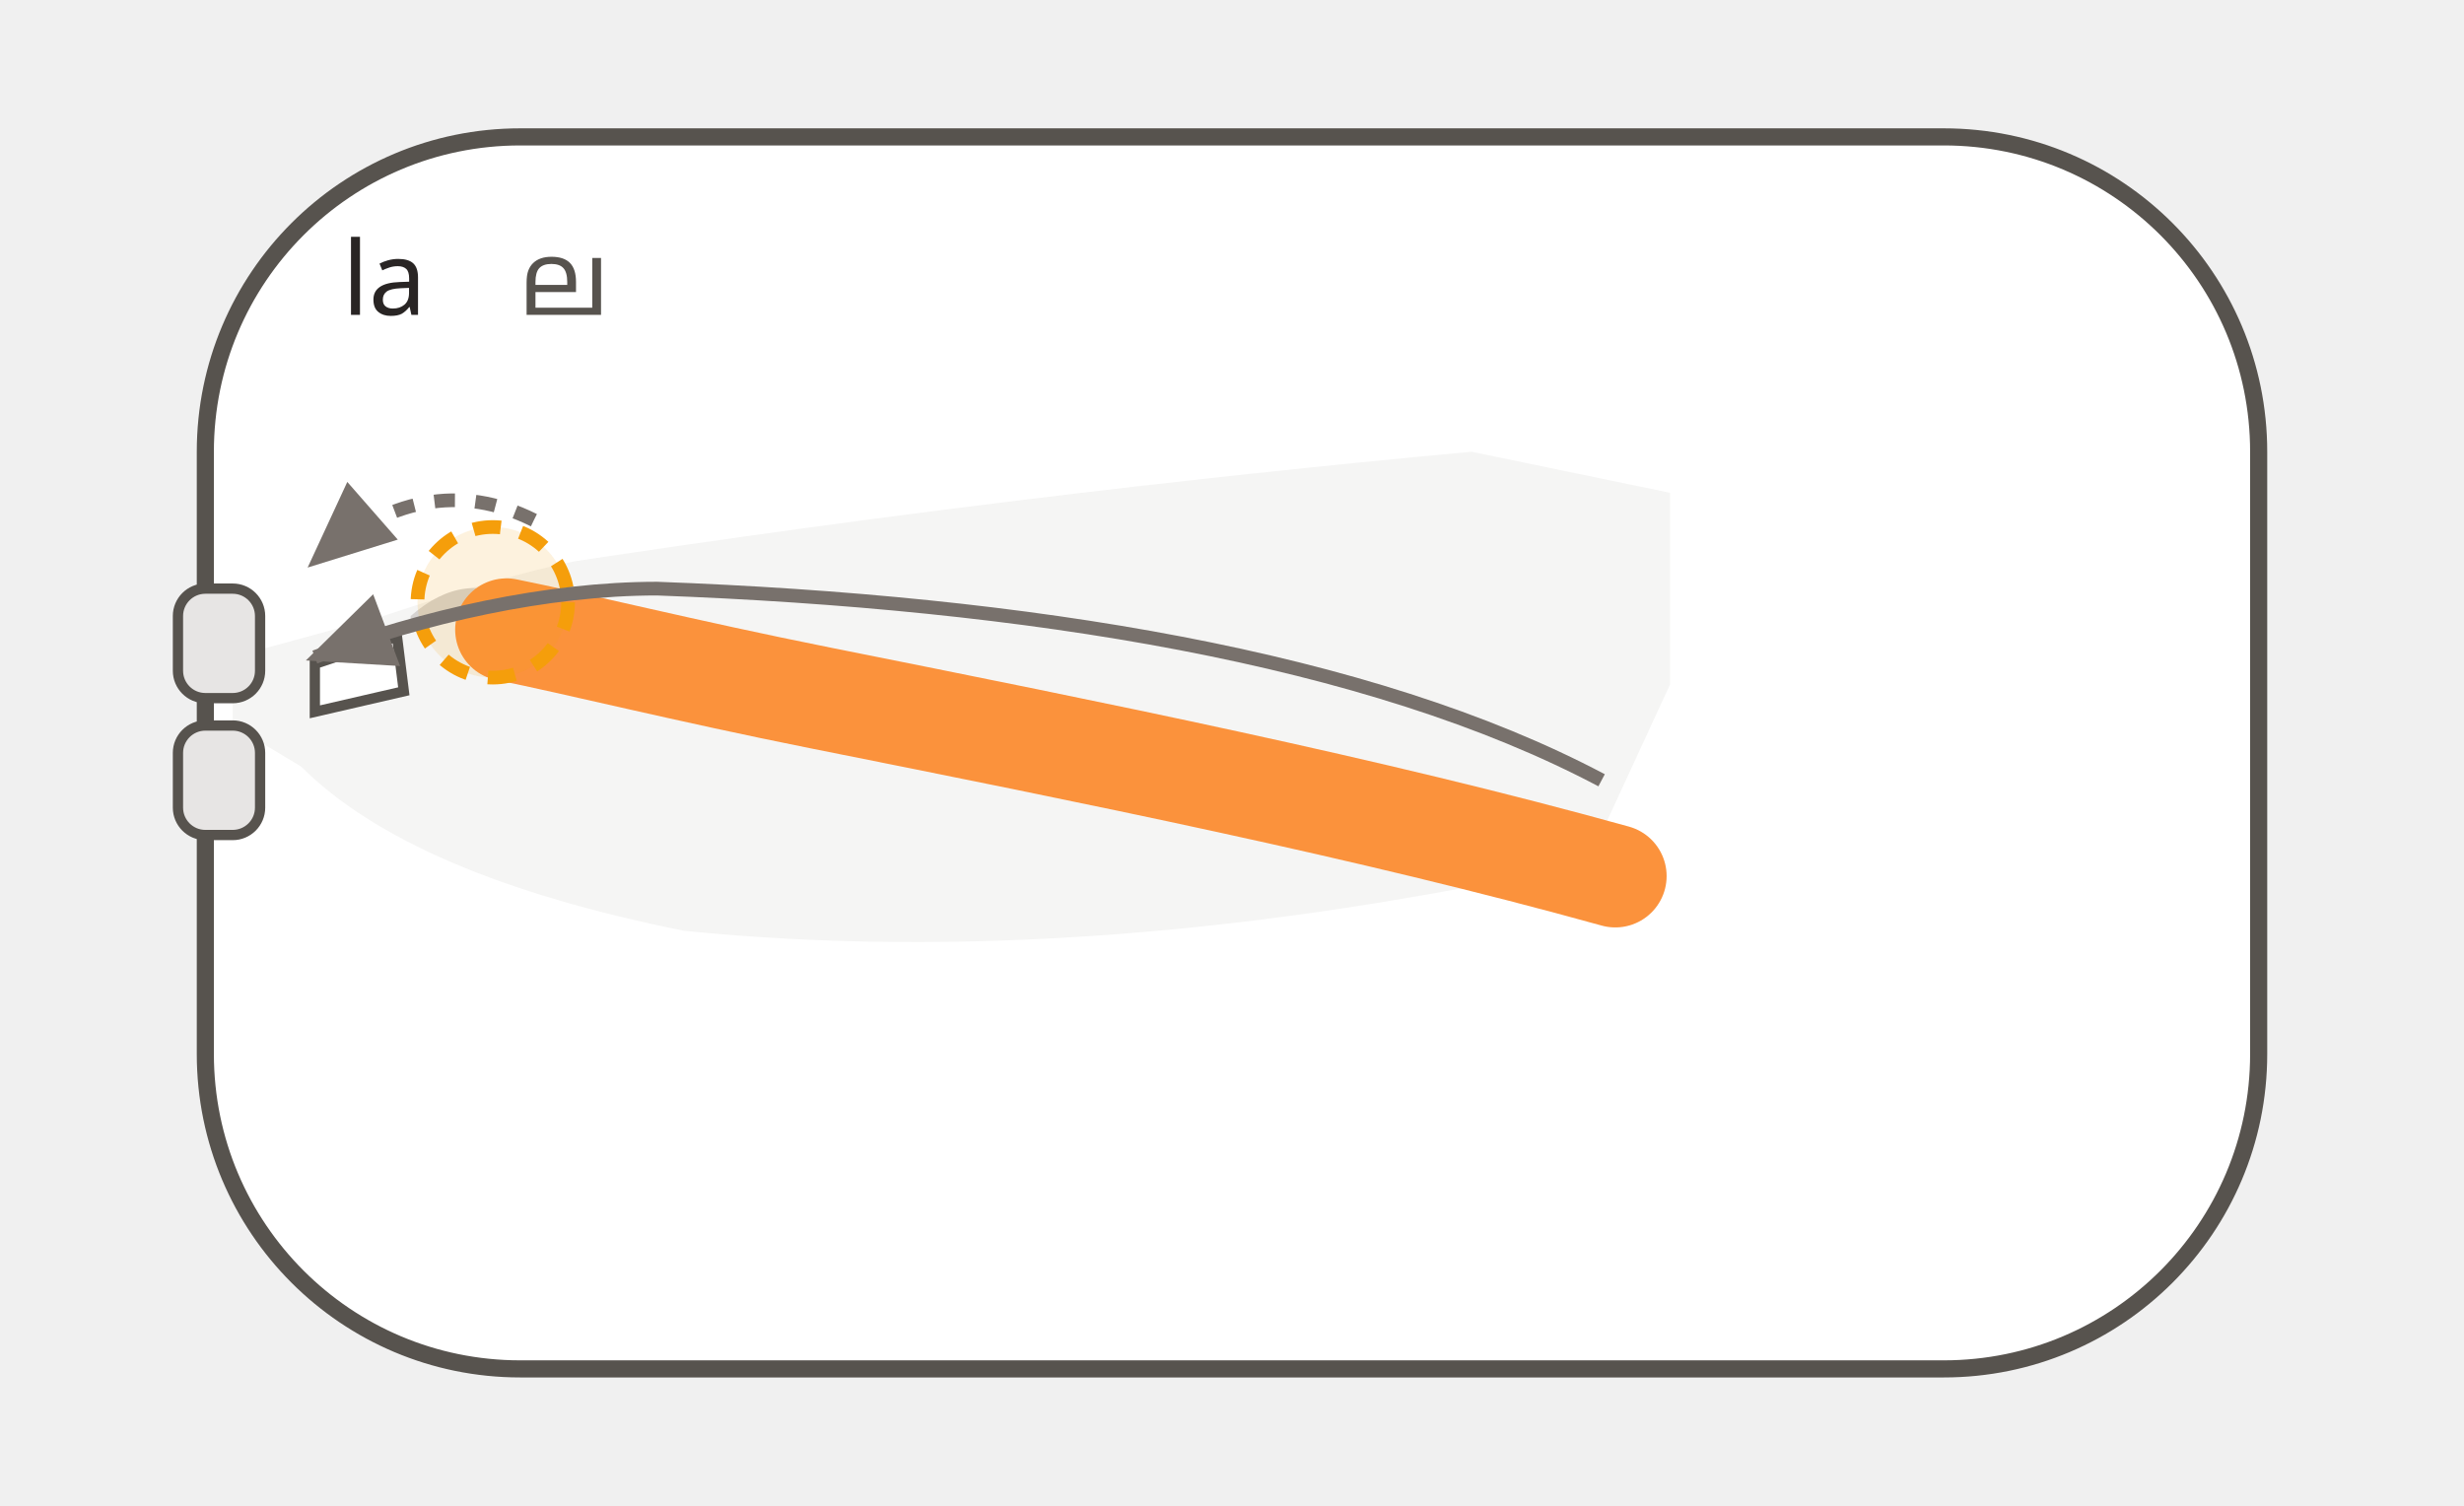
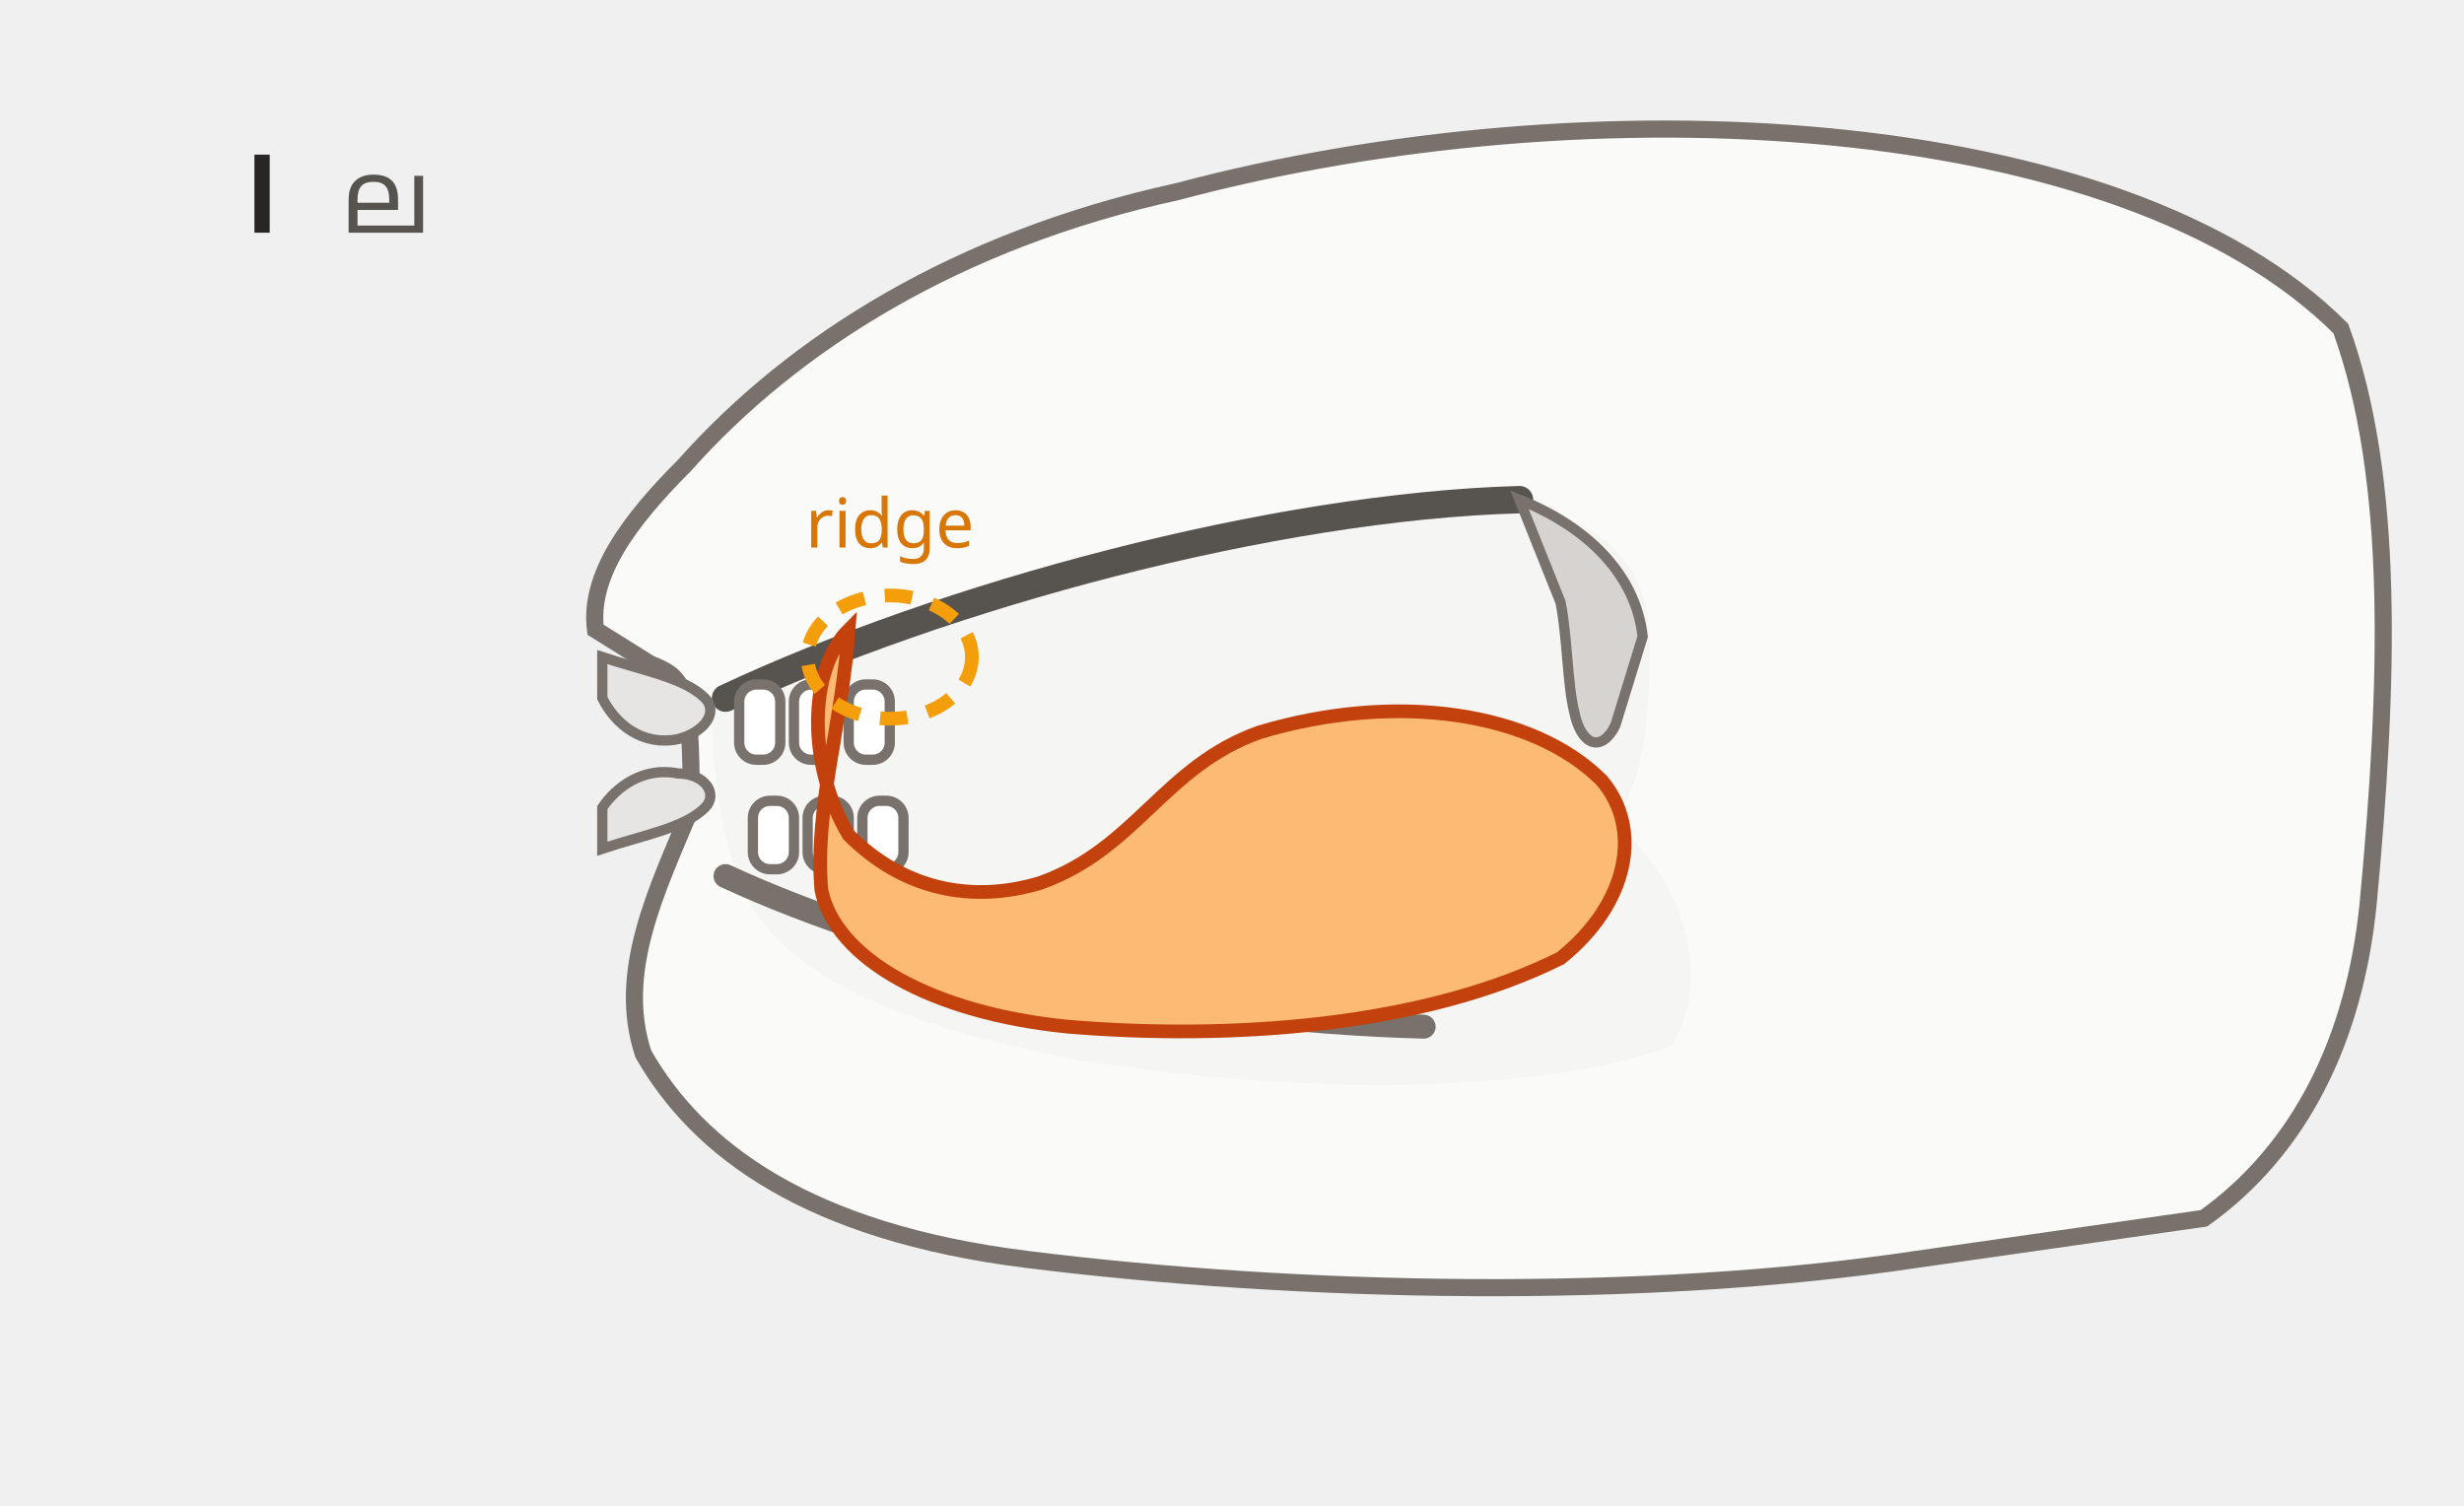
<svg xmlns="http://www.w3.org/2000/svg" viewBox="0 0 360 220" role="img">
-   <defs>
-     <marker id="arr" viewBox="0 0 10 10" refX="8" refY="4" markerWidth="7" markerHeight="7" orient="auto-start-reverse">
-       <path d="M0,0 L9,4 L0,8 z" fill="#78716c" />
-     </marker>
-   </defs>
-   <rect x="30" y="20" width="300" height="180" rx="46" fill="#ffffff" stroke="#57534e" stroke-width="2.5" />
-   <path d="M34,96 L56,90 Q74,84 84,82 Q150,72 215,66 L244,72 L244,100 L232,126 Q160,142 100,136 Q60,128 44,112 L34,106 Z" fill="#f5f5f4" />
-   <rect x="26" y="86" width="12" height="16" rx="4" fill="#e7e5e4" stroke="#57534e" stroke-width="1.5" />
-   <rect x="26" y="106" width="12" height="16" rx="4" fill="#e7e5e4" stroke="#57534e" stroke-width="1.5" />
-   <path d="M46,97 L58,93 L59,101 L46,104 Z" fill="#ffffff" stroke="#57534e" stroke-width="1.5" />
-   <path d="M60,90 Q68,83 76,88 L74,92 Q66,88 60,92 Z" fill="#d6d3d1" />
-   <path d="M236,128 C200,118 160,110 120,102 C100,98 84,94 74,92" fill="none" stroke="#fb923c" stroke-width="15" stroke-linecap="round" />
-   <circle cx="72" cy="88" r="11" fill="#f59e0b22" stroke="#f59e0b" stroke-width="2" stroke-dasharray="4 3" />
-   <path d="M234,114 C200,96 150,88 96,86 C80,86 62,90 46,96" fill="none" stroke="#78716c" stroke-width="2" marker-end="url(#arr)" />
-   <path d="M78,76 Q62,68 46,82" fill="none" stroke="#78716c" stroke-width="2" stroke-dasharray="3 3" marker-end="url(#arr)" />
-   <text x="50" y="46" font-family="system-ui, sans-serif" font-size="15" fill="#292524">la</text>
-   <text x="76" y="46" font-family="'Noto Sans Malayalam', system-ui, sans-serif" font-size="15" fill="#57534e">ല</text>
+   <style>
+     .head { fill: #fafaf9; stroke: #78716c; stroke-width: 2.5 }
+     .cavity { fill: #f5f5f4 }
+     .palate { fill: none; stroke: #57534e; stroke-width: 4; stroke-linecap: round }
+     .velum { fill: #d6d3d1; stroke: #78716c; stroke-width: 1.5 }
+     .teeth { fill: #ffffff; stroke: #78716c; stroke-width: 1.5 }
+     .lip { fill: #e7e5e4; stroke: #78716c; stroke-width: 1.5 }
+     .jaw-line { fill: none; stroke: #78716c; stroke-width: 3.5; stroke-linecap: round }
+     .tongue { fill: #fdba74; stroke: #c2410c; stroke-width: 2 }
+     .air { fill: none; stroke: #78716c; stroke-width: 2; stroke-dasharray: 5 4 }
+     .air-head { fill: #78716c }
+     .zone { fill: none; stroke: #f59e0b; stroke-width: 2; stroke-dasharray: 4 3 }
+     .zone-label { font: 10px system-ui, sans-serif; fill: #d97706 }
+     .puff { fill: none; stroke: #78716c; stroke-width: 2; stroke-linecap: round }
+     .sound { font: 600 15px system-ui, sans-serif; fill: #292524 }
+     .sound-ml { font: 15px 'Noto Sans Malayalam', system-ui, sans-serif; fill: #57534e }
+     @media (prefers-color-scheme: dark) {
+       .head { fill: #1c1917; stroke: #a8a29e }
+       .cavity { fill: #292524 }
+       .palate { stroke: #a8a29e }
+       .velum { fill: #44403c; stroke: #a8a29e }
+       .teeth { fill: #44403c; stroke: #a8a29e }
+       .lip { fill: #44403c; stroke: #a8a29e }
+       .jaw-line { stroke: #a8a29e }
+       .tongue { fill: #c2410c; stroke: #fdba74 }
+       .air, .puff { stroke: #a8a29e }
+       .air-head { fill: #a8a29e }
+       .zone { stroke: #fbbf24 }
+       .zone-label { fill: #fbbf24 }
+       .sound { fill: #fafaf9 }
+       .sound-ml { fill: #d6d3d1 }
+     }
+     @media (prefers-reduced-motion: no-preference) {
+       .tongue {
+         animation: gesture 4s ease-in-out infinite;
+         transform-origin: 150px 120px;
+       }
+       @keyframes gesture {
+         0%, 10% { transform: translate(0px, 16px) rotate(-4deg) }
+         45%, 85% { transform: none }
+         100% { transform: translate(0px, 16px) rotate(-4deg) }
+       }
+     }
+   </style>
+   <path class="head" d="M342 48 C310 16 232 12 172 28 C140 35 116 50 100 68 C92 76 86 84 87 92 L95 97 C100 99 101 100 101 118 C96 130 90 142 94 154 C102 168 118 180 150 184 C190 189 240 190 280 184 L322 178 C336 168 344 152 346 132 C349 100 350 70 342 48 Z" />
+   <path class="cavity" d="M104 104 C130 88 174 73 214 73 C234 74 241 82 241 94 C241 106 240 114 236 120 C247 130 250 144 244 153 C224 160 190 160 158 155 C132 150 114 143 108 129 C105 120 104 112 104 104 Z" />
+   <path class="palate" d="M106 102 C138 87 186 74 222 73" />
+   <path class="velum" d="M222 73 C232 77 239 84 240 93 L236 106 C234 110 231 109 230 104 C229 100 229 93 228 88 Z" />
+   <rect class="teeth" x="108" y="100" width="6" height="11" rx="2.5" />
+   <rect class="teeth" x="116" y="100" width="6" height="11" rx="2.5" />
+   <rect class="teeth" x="124" y="100" width="6" height="11" rx="2.5" />
+   <path class="jaw-line" d="M106 128 C132 140 170 149 208 150" />
+   <rect class="teeth" x="110" y="117" width="6" height="10" rx="2.5" />
+   <rect class="teeth" x="118" y="117" width="6" height="10" rx="2.5" />
+   <rect class="teeth" x="126" y="117" width="6" height="10" rx="2.5" />
+   <path class="lip" d="M88 96 C94 98 100 99 103 102 C105 104 103 107 99 108 C94 109 90 106 88 102 Z" />
+   <path class="lip" d="M88 124 C94 122 100 121 103 118 C105 116 103 113 99 113 C94 112 90 115 88 118 Z" />
+   <g class="tongue">
+     <path d="M124 92 C118 98 118 112 124 122 C132 130 142 132 152 129 C166 124 170 112 184 107 C204 101 224 104 234 114 C240 121 238 132 228 140 C208 150 180 152 156 150 C136 148 122 140 120 130 C119 118 123 106 124 92 Z" />
+   </g>
+   <ellipse class="zone" cx="130" cy="96" rx="12" ry="9" />
+   <text class="zone-label" x="130" y="80" text-anchor="middle">ridge</text>
+   <text class="sound" x="36" y="34">l</text>
+   <text class="sound-ml" x="50" y="34">ല</text>
</svg>
